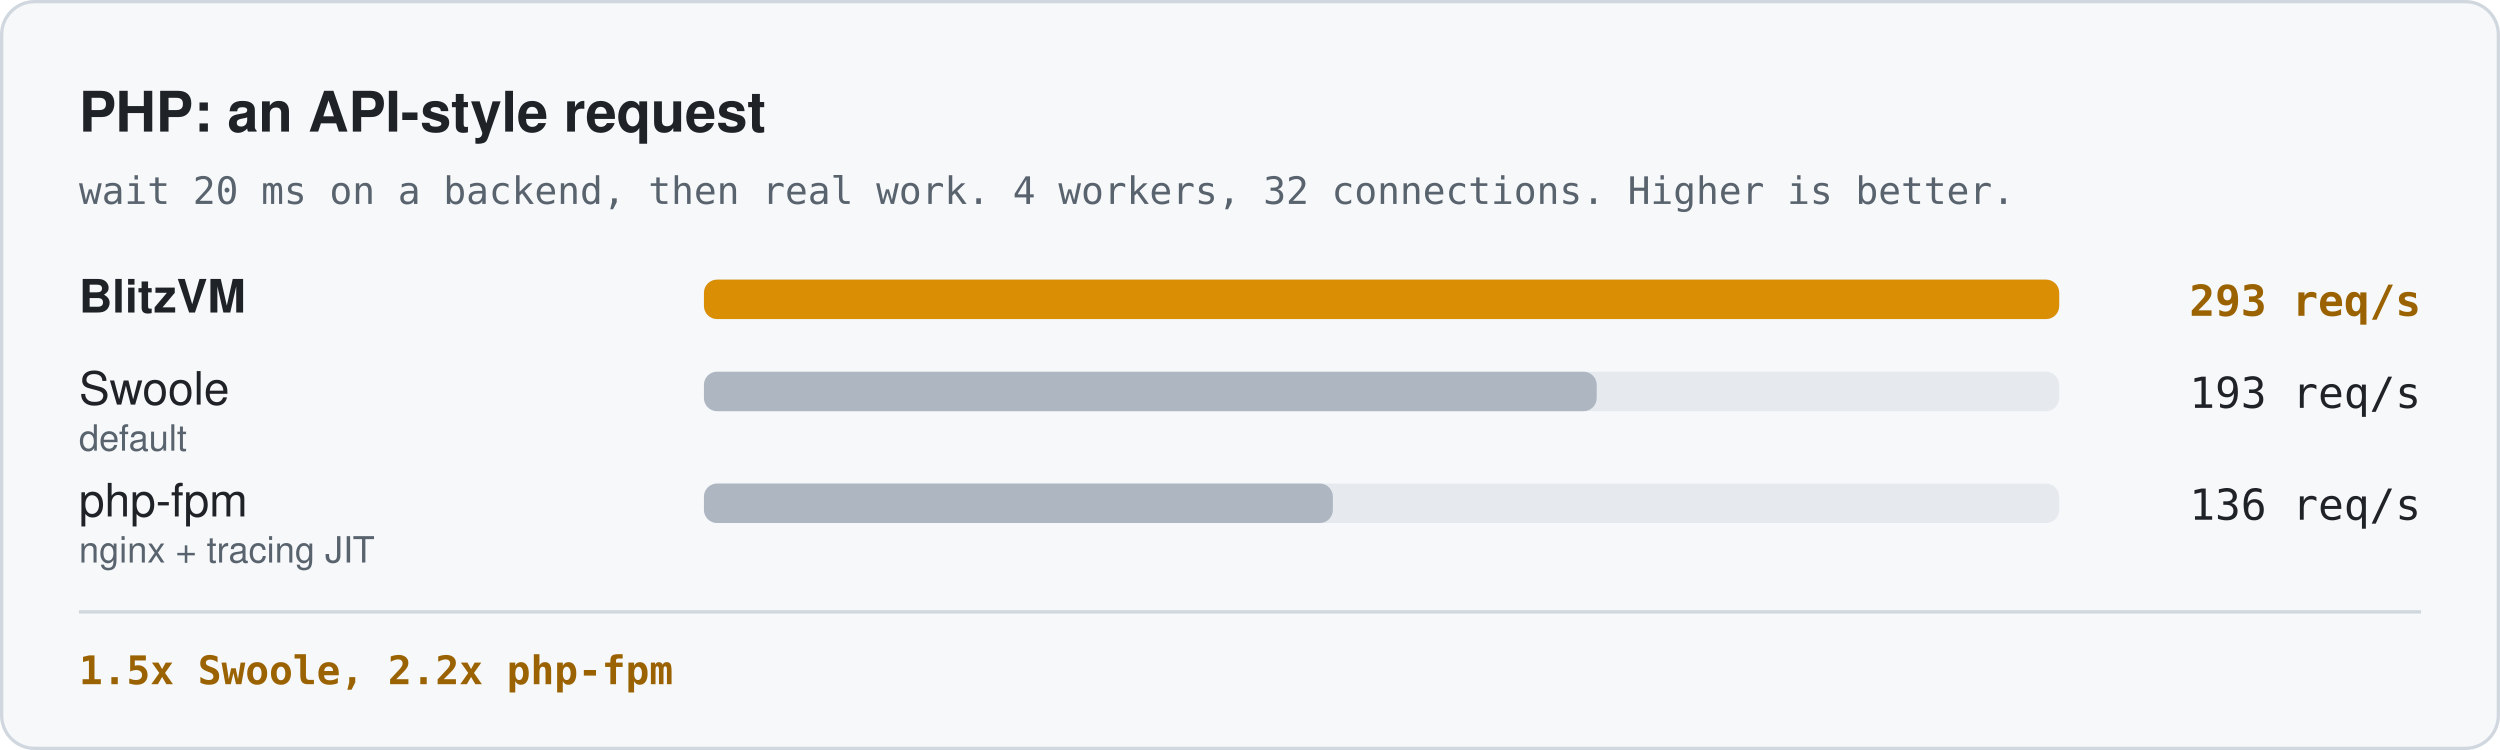
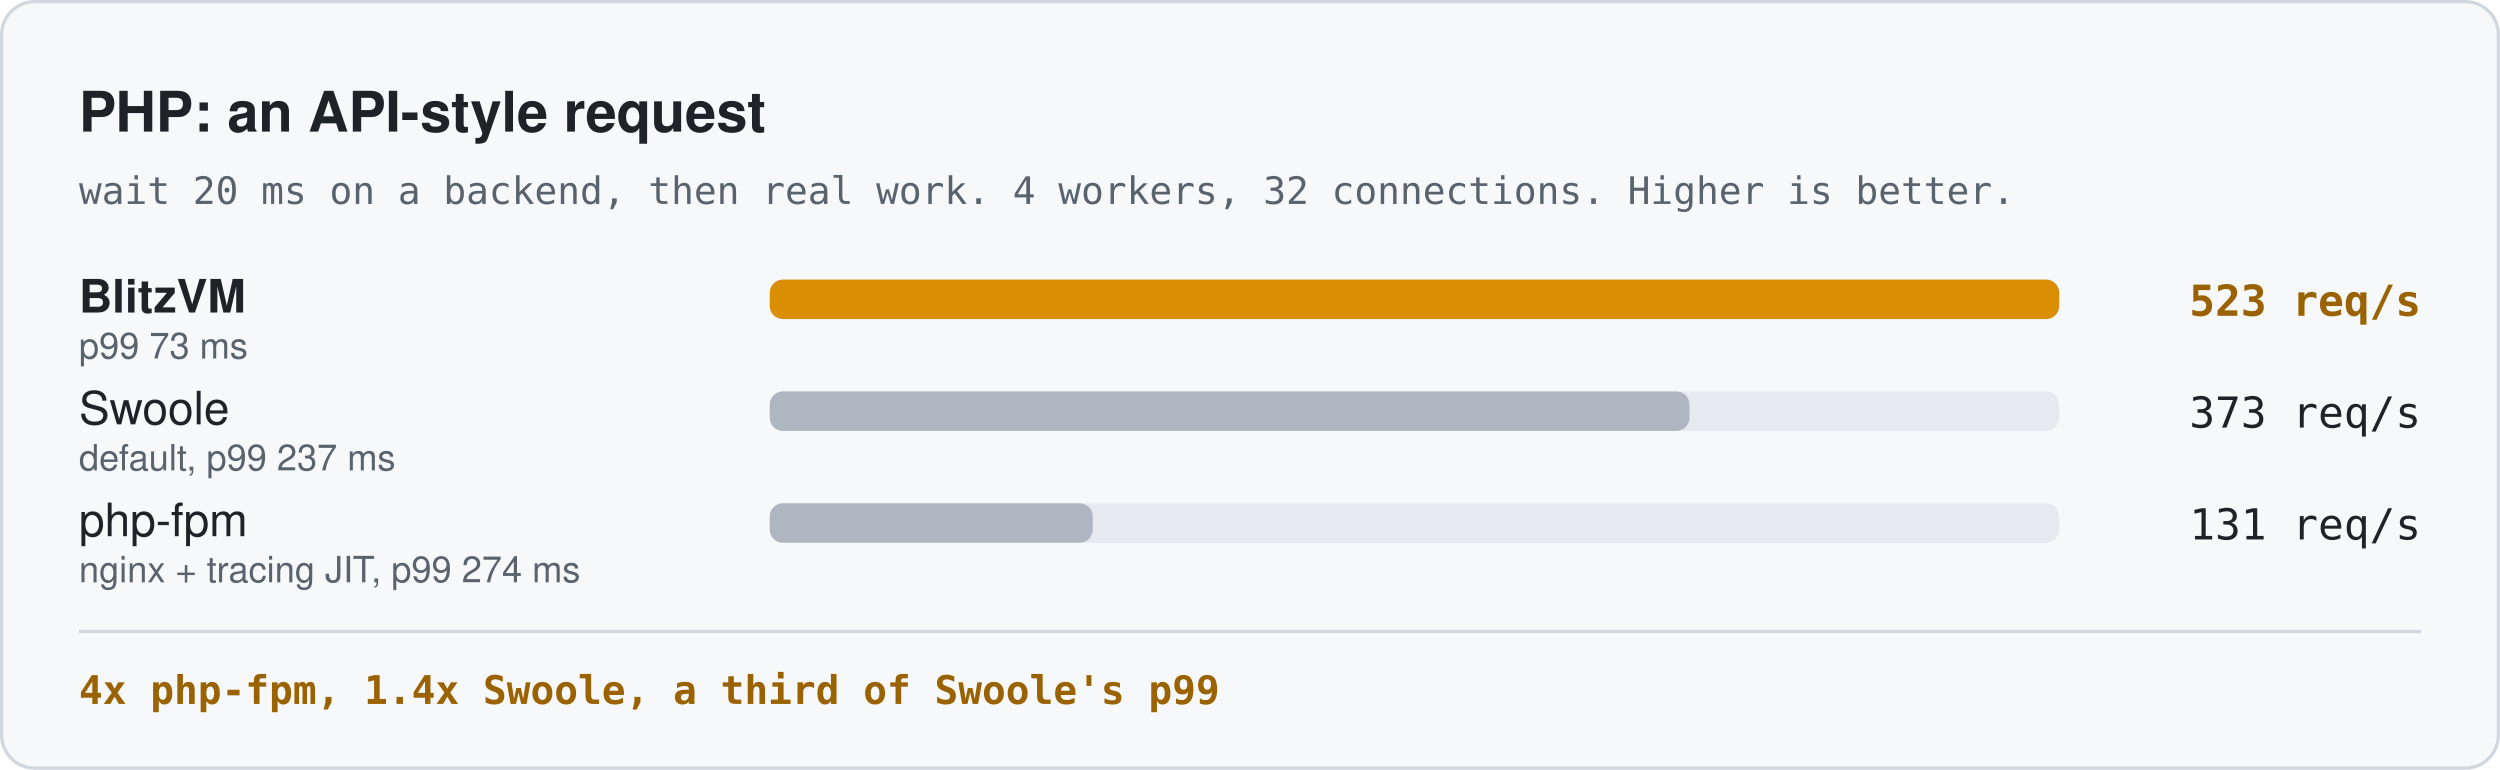
- <svg xmlns="http://www.w3.org/2000/svg" width="760" height="228" viewBox="0 0 760 228" role="img" aria-label="PHP: an API-style request">
-   <rect x="0.5" y="0.5" width="759" height="227" rx="10" fill="#F6F8FA" stroke="#D0D7DE" />
+ <svg xmlns="http://www.w3.org/2000/svg" width="760" height="234" viewBox="0 0 760 234" role="img" aria-label="PHP: an API-style request">
+   <rect x="0.5" y="0.5" width="759" height="233" rx="10" fill="#F6F8FA" stroke="#D0D7DE" />
  <text x="24" y="40" font-family="-apple-system, BlinkMacSystemFont, 'Segoe UI', Helvetica, Arial, sans-serif" font-size="17" font-weight="600" fill="#1F2328">PHP: an API-style request</text>
  <text x="24" y="62" font-family="ui-monospace, SFMono-Regular, Menlo, Consolas, monospace" font-size="11.5" fill="#59636E">wait 20 ms on a backend, then real work. 4 workers, 32 connections. Higher is better.</text>
  <text x="24" y="95" font-family="-apple-system, BlinkMacSystemFont, 'Segoe UI', Helvetica, Arial, sans-serif" font-size="14" font-weight="600" fill="#1F2328">BlitzVM</text>
-   <rect x="214" y="85" width="412" height="12" rx="4" fill="#E6EAEF" />
-   <rect x="214" y="85" width="412.0" height="12" rx="4" fill="#D98E04" />
-   <text x="736" y="96" text-anchor="end" font-family="ui-monospace, SFMono-Regular, Menlo, Consolas, monospace" font-size="13" font-weight="600" fill="#9A6200">293 req/s</text>
-   <text x="24" y="123" font-family="-apple-system, BlinkMacSystemFont, 'Segoe UI', Helvetica, Arial, sans-serif" font-size="14" font-weight="400" fill="#1F2328">Swoole</text>
-   <text x="24" y="137" font-family="-apple-system, BlinkMacSystemFont, 'Segoe UI', Helvetica, Arial, sans-serif" font-size="11" fill="#59636E">default</text>
-   <rect x="214" y="113" width="412" height="12" rx="4" fill="#E6EAEF" />
-   <rect x="214" y="113" width="271.4" height="12" rx="4" fill="#AEB6C2" />
-   <text x="736" y="124" text-anchor="end" font-family="ui-monospace, SFMono-Regular, Menlo, Consolas, monospace" font-size="13" font-weight="400" fill="#1F2328">193 req/s</text>
-   <text x="24" y="157" font-family="-apple-system, BlinkMacSystemFont, 'Segoe UI', Helvetica, Arial, sans-serif" font-size="14" font-weight="400" fill="#1F2328">php-fpm</text>
-   <text x="24" y="171" font-family="-apple-system, BlinkMacSystemFont, 'Segoe UI', Helvetica, Arial, sans-serif" font-size="11" fill="#59636E">nginx + tracing JIT</text>
-   <rect x="214" y="147" width="412" height="12" rx="4" fill="#E6EAEF" />
-   <rect x="214" y="147" width="191.2" height="12" rx="4" fill="#AEB6C2" />
-   <text x="736" y="158" text-anchor="end" font-family="ui-monospace, SFMono-Regular, Menlo, Consolas, monospace" font-size="13" font-weight="400" fill="#1F2328">136 req/s</text>
-   <line x1="24" y1="186" x2="736" y2="186" stroke="#D0D7DE" />
-   <text x="24" y="208" font-family="ui-monospace, SFMono-Regular, Menlo, Consolas, monospace" font-size="12" font-weight="600" fill="#9A6200">1.5x Swoole, 2.2x php-fpm</text>
+   <text x="24" y="109" font-family="-apple-system, BlinkMacSystemFont, 'Segoe UI', Helvetica, Arial, sans-serif" font-size="11" fill="#59636E">p99 73 ms</text>
+   <rect x="234" y="85" width="392" height="12" rx="4" fill="#E6EAEF" />
+   <rect x="234" y="85" width="392.0" height="12" rx="4" fill="#D98E04" />
+   <text x="736" y="96" text-anchor="end" font-family="ui-monospace, SFMono-Regular, Menlo, Consolas, monospace" font-size="13" font-weight="600" fill="#9A6200">523 req/s</text>
+   <text x="24" y="129" font-family="-apple-system, BlinkMacSystemFont, 'Segoe UI', Helvetica, Arial, sans-serif" font-size="14" font-weight="400" fill="#1F2328">Swoole</text>
+   <text x="24" y="143" font-family="-apple-system, BlinkMacSystemFont, 'Segoe UI', Helvetica, Arial, sans-serif" font-size="11" fill="#59636E">default, p99 237 ms</text>
+   <rect x="234" y="119" width="392" height="12" rx="4" fill="#E6EAEF" />
+   <rect x="234" y="119" width="279.6" height="12" rx="4" fill="#AEB6C2" />
+   <text x="736" y="130" text-anchor="end" font-family="ui-monospace, SFMono-Regular, Menlo, Consolas, monospace" font-size="13" font-weight="400" fill="#1F2328">373 req/s</text>
+   <text x="24" y="163" font-family="-apple-system, BlinkMacSystemFont, 'Segoe UI', Helvetica, Arial, sans-serif" font-size="14" font-weight="400" fill="#1F2328">php-fpm</text>
+   <text x="24" y="177" font-family="-apple-system, BlinkMacSystemFont, 'Segoe UI', Helvetica, Arial, sans-serif" font-size="11" fill="#59636E">nginx + tracing JIT, p99 274 ms</text>
+   <rect x="234" y="153" width="392" height="12" rx="4" fill="#E6EAEF" />
+   <rect x="234" y="153" width="98.2" height="12" rx="4" fill="#AEB6C2" />
+   <text x="736" y="164" text-anchor="end" font-family="ui-monospace, SFMono-Regular, Menlo, Consolas, monospace" font-size="13" font-weight="400" fill="#1F2328">131 req/s</text>
+   <line x1="24" y1="192" x2="736" y2="192" stroke="#D0D7DE" />
+   <text x="24" y="214" font-family="ui-monospace, SFMono-Regular, Menlo, Consolas, monospace" font-size="12" font-weight="600" fill="#9A6200">4x php-fpm, 1.4x Swoole, a third of Swoole's p99</text>
</svg>
